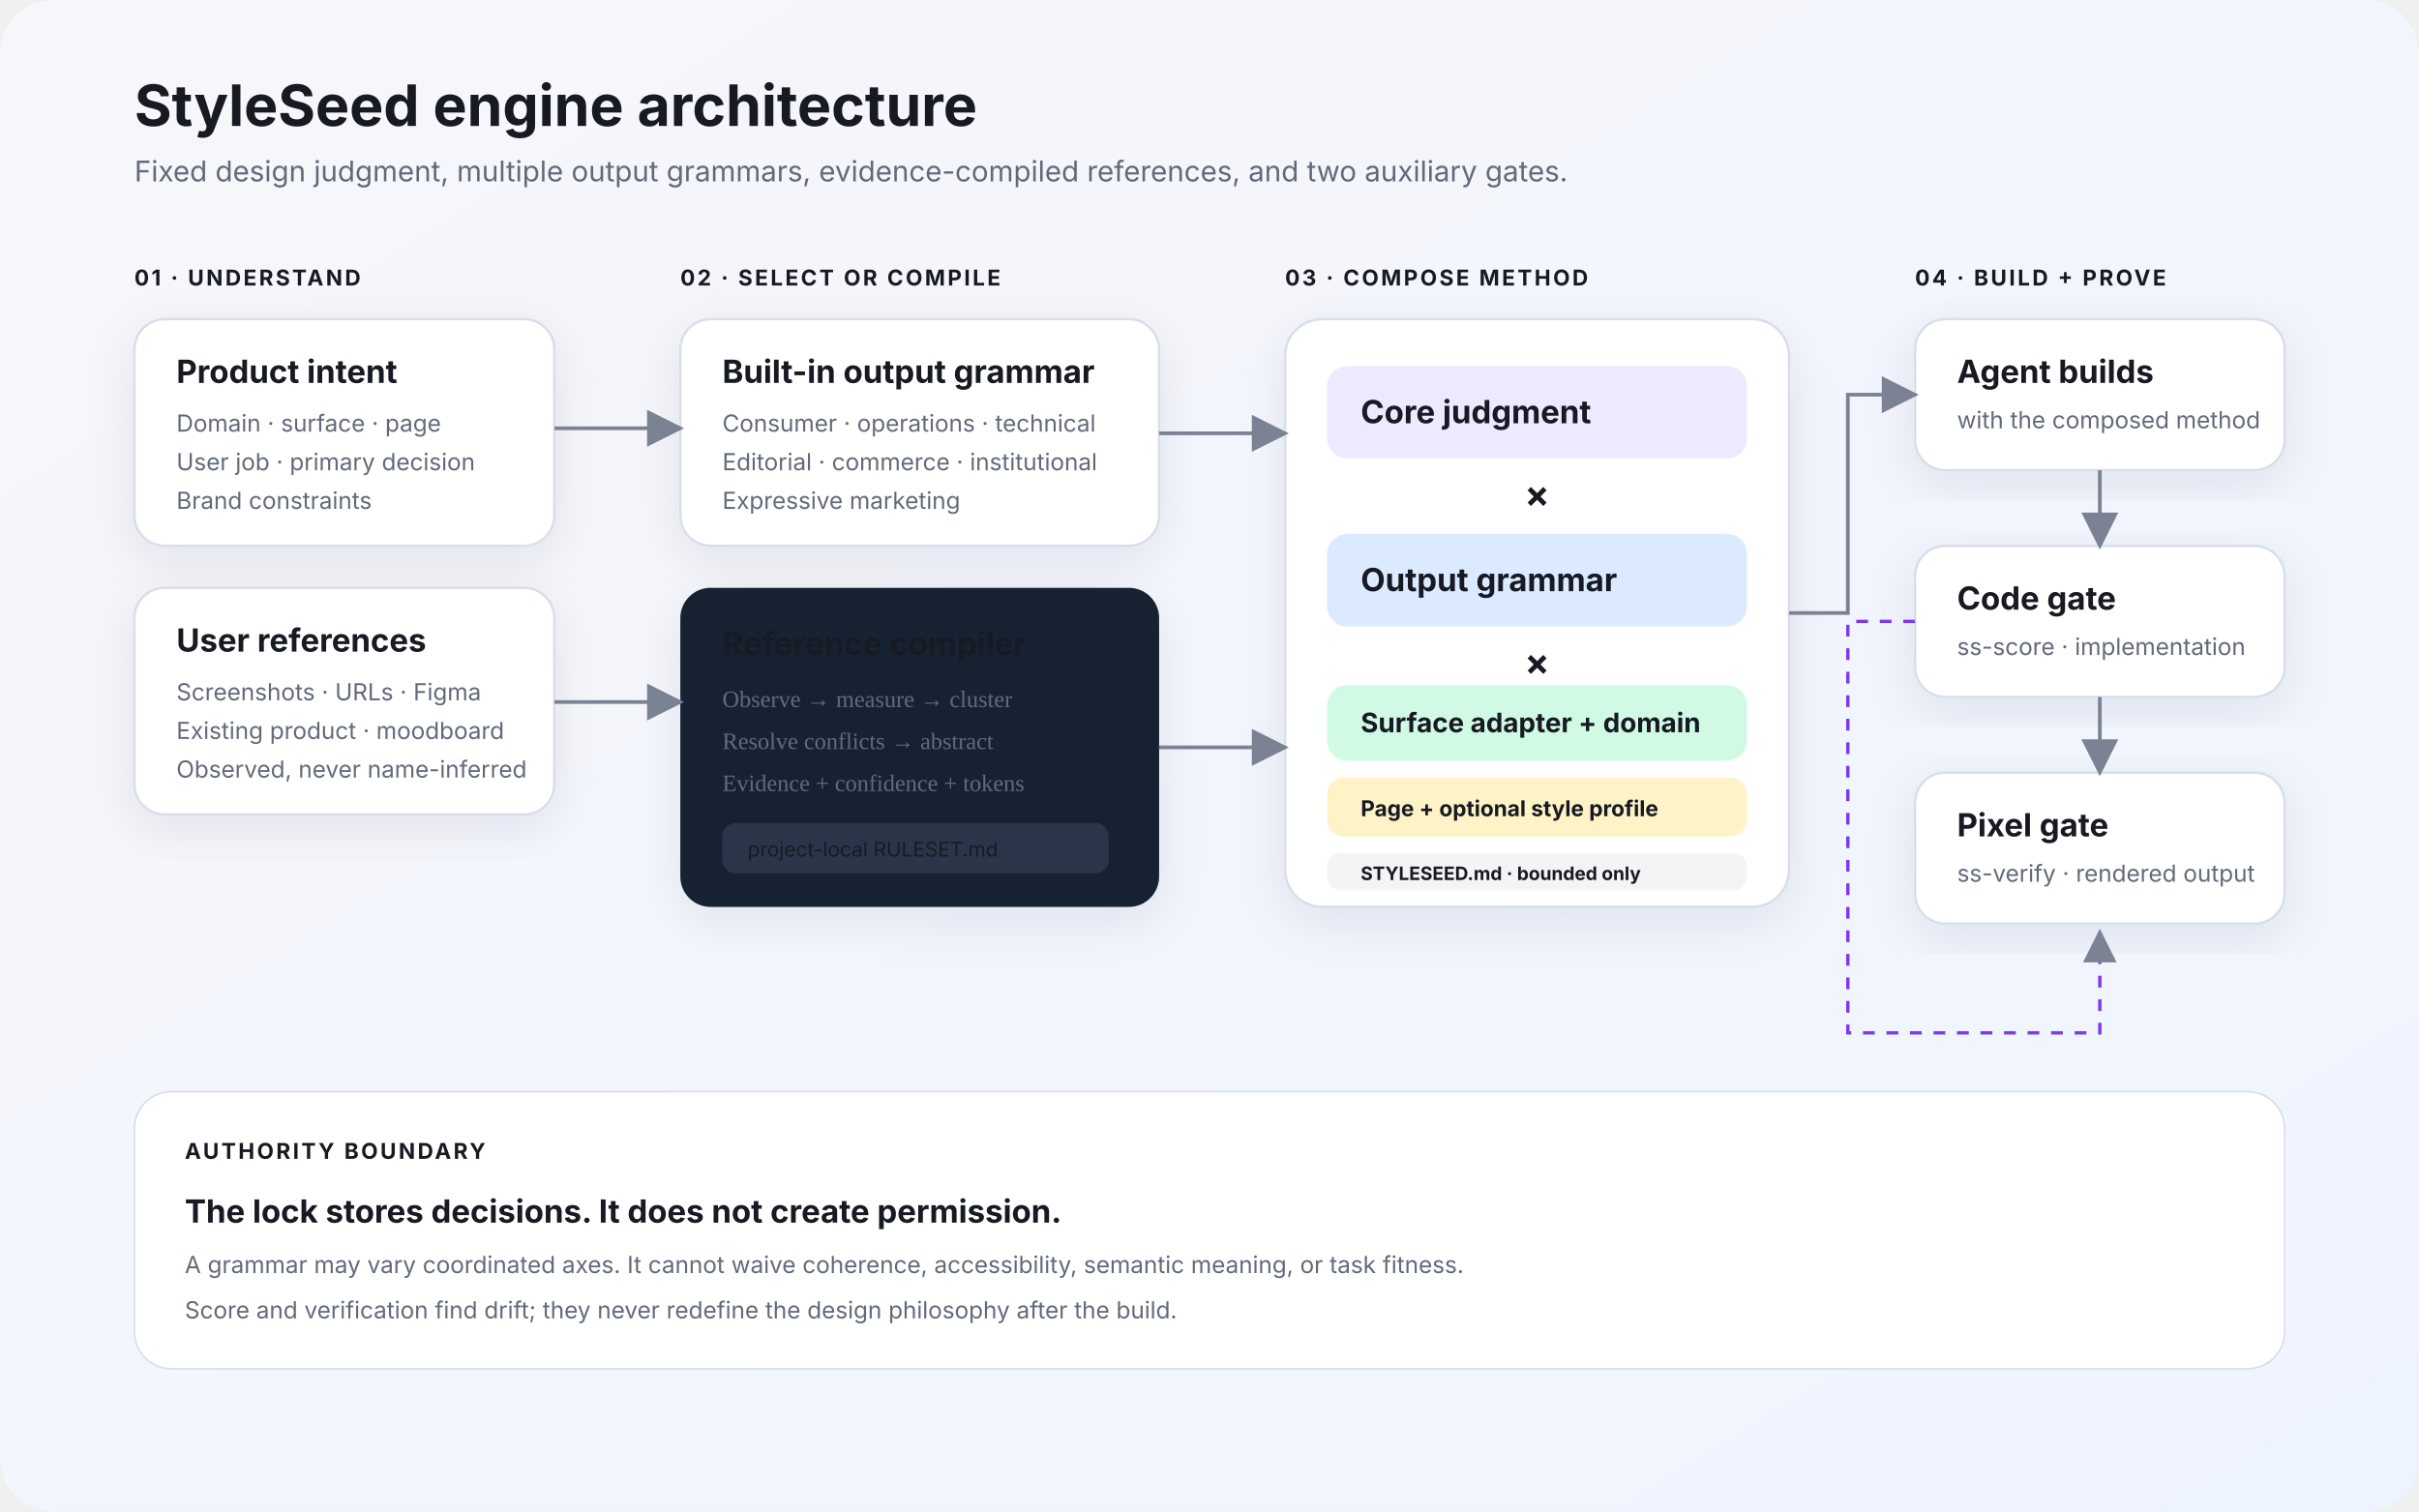
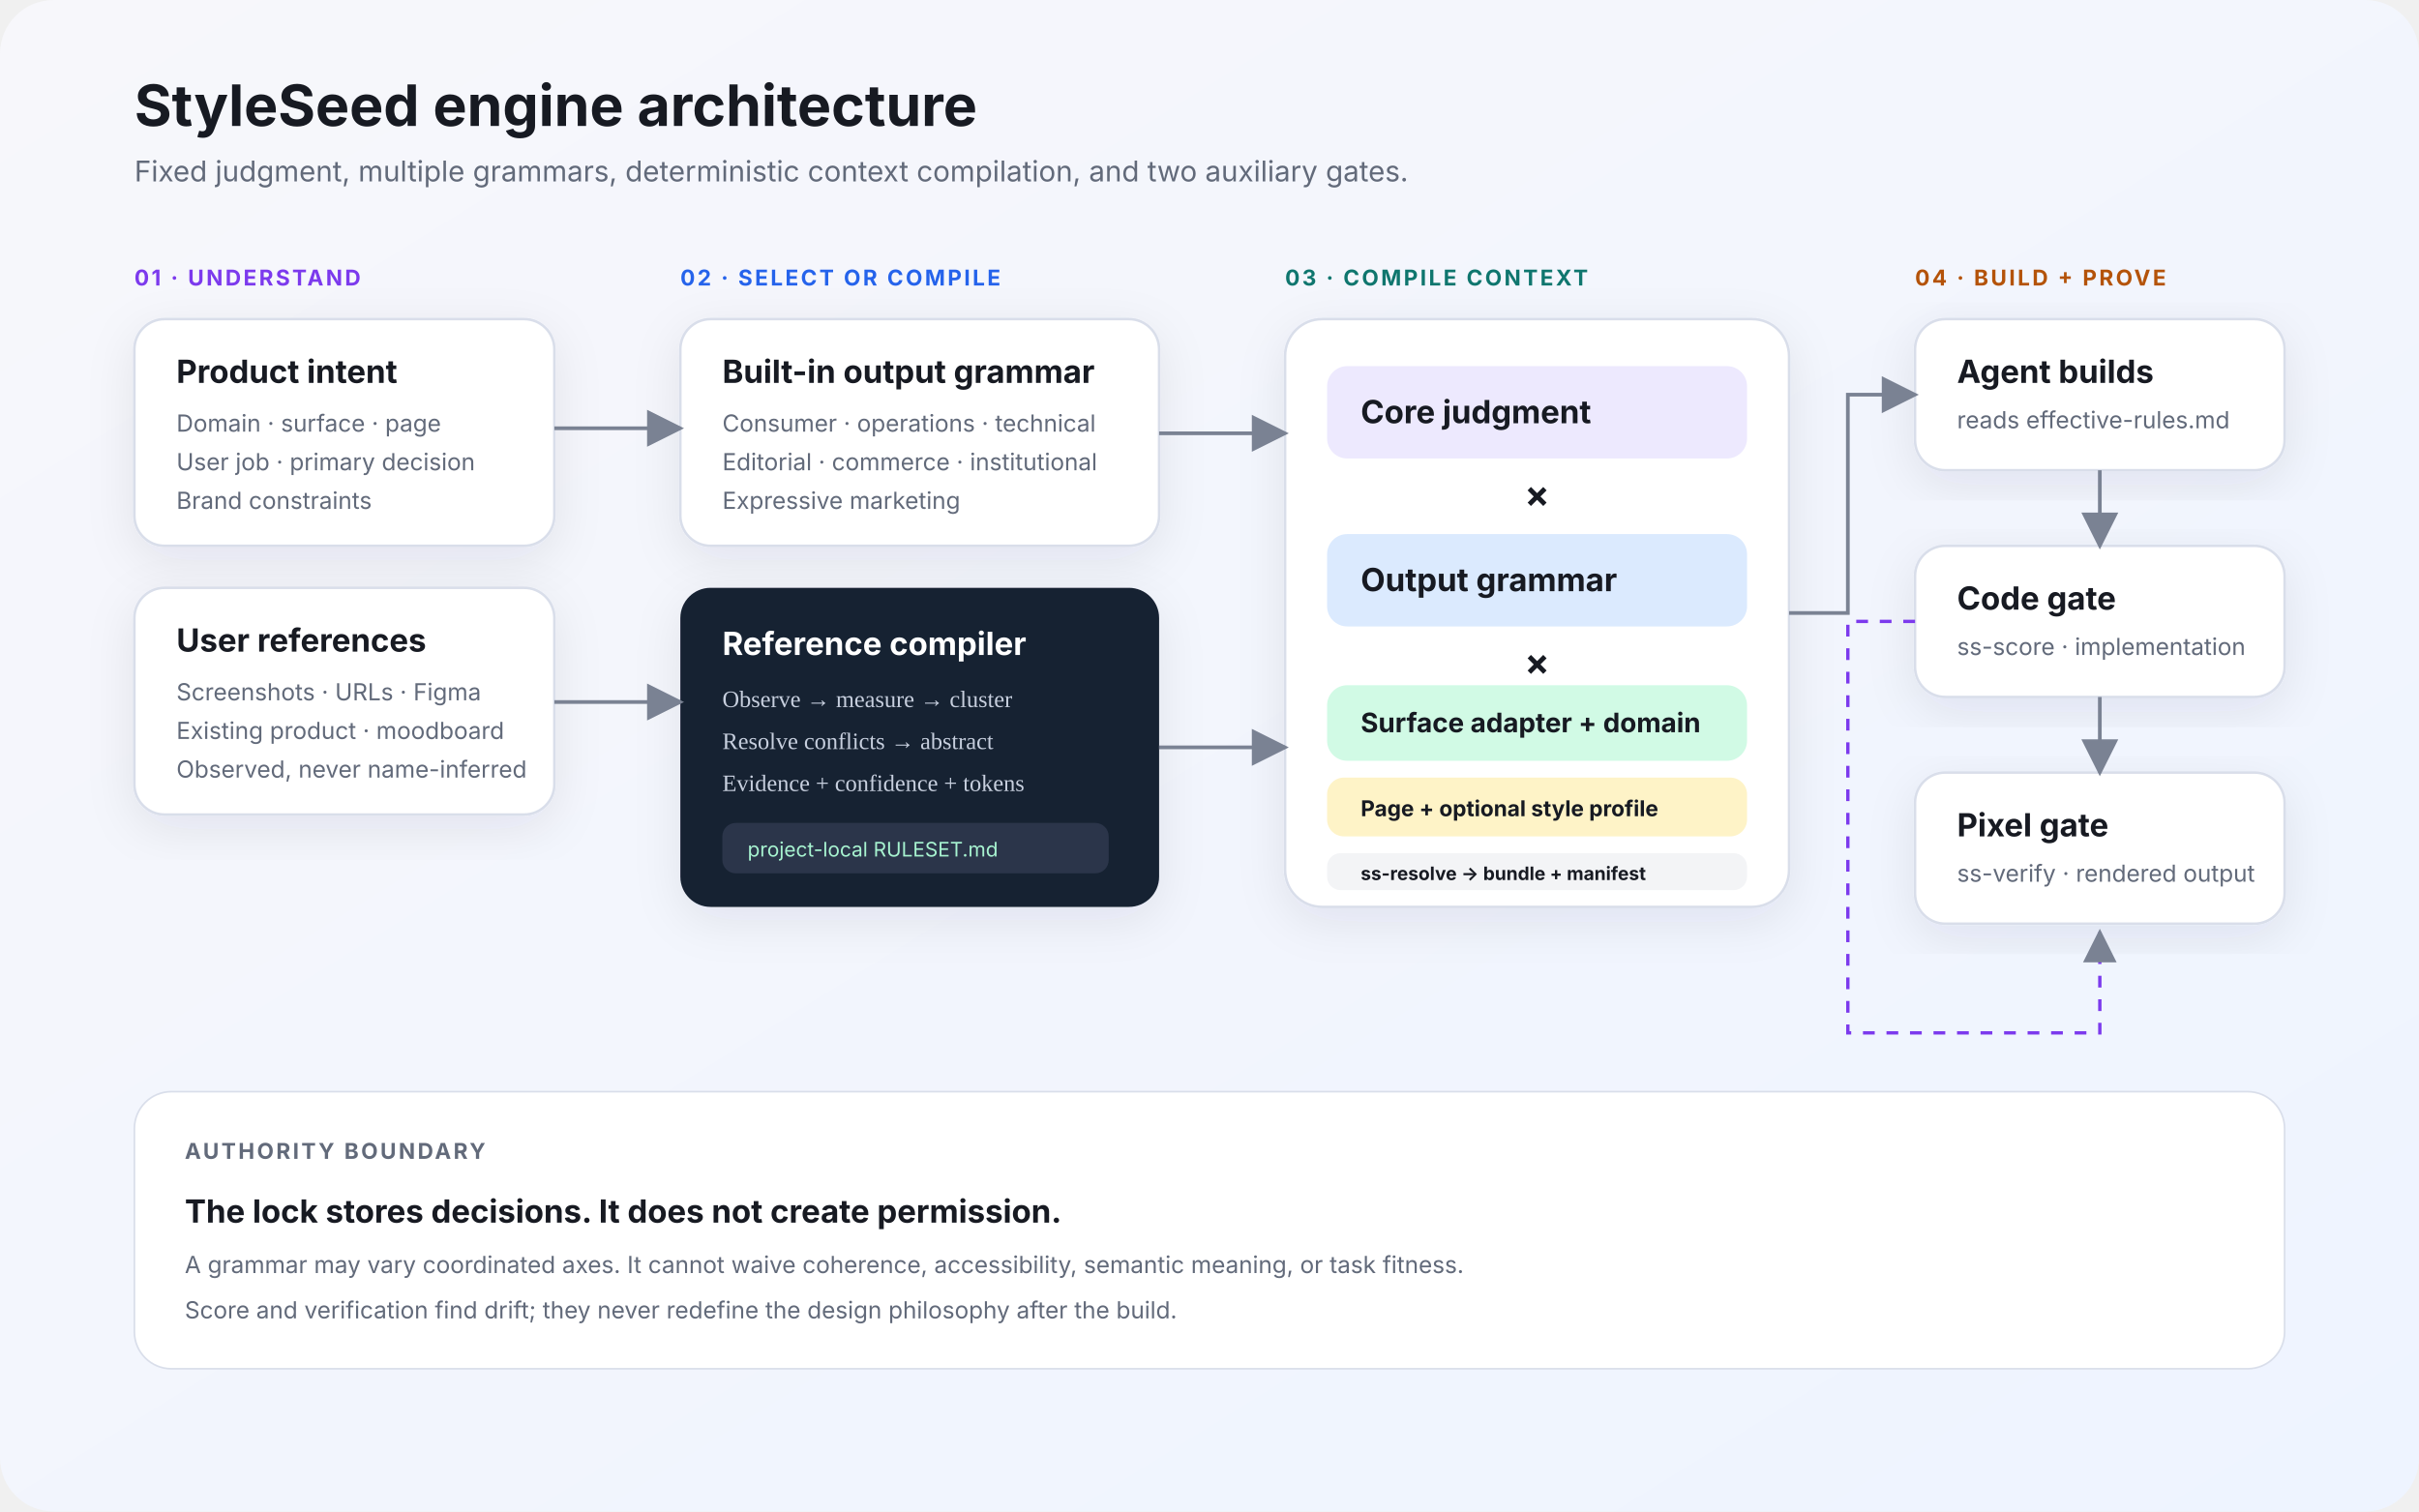
<svg xmlns="http://www.w3.org/2000/svg" width="1440" height="900" viewBox="0 0 1440 900" role="img" aria-labelledby="title desc">
  <defs>
    <linearGradient id="bg" x1="0" y1="0" x2="1" y2="1">
      <stop stop-color="#F7F7FB" />
      <stop offset="1" stop-color="#EEF4FF" />
    </linearGradient>
    <filter id="shadow" x="-20%" y="-20%" width="140%" height="140%">
      <feDropShadow dx="0" dy="8" stdDeviation="14" flood-color="#172033" flood-opacity=".08" />
    </filter>
    <marker id="arrow" markerWidth="10" markerHeight="10" refX="9" refY="5" orient="auto">
      <path d="M0 0l10 5-10 5z" fill="#7A8293" />
    </marker>
    <style>
-       .t{font-family:Inter,Arial,sans-serif;fill:#171A22}.h{font-size:34px;font-weight:750}.sub{font-size:17px;fill:#626A7A}.k{font-size:13px;font-weight:750;letter-spacing:1.4px}.bh{font-size:19px;font-weight:750}.bd{font-size:14px;fill:#626A7A}.box{fill:white;stroke:#D9DEEA;stroke-width:1.5;filter:url(#shadow)}.line{fill:none;stroke:#7A8293;stroke-width:2.2;marker-end:url(#arrow)}.loop{fill:none;stroke:#7C3AED;stroke-width:2;stroke-dasharray:7 7;marker-end:url(#arrow)}
+       .t{font-family:Inter,Arial,sans-serif;fill:#171A22}.h{font-size:34px;font-weight:750}.sub{font-size:17px;fill:#626A7A}.k{font-size:13px;font-weight:750;letter-spacing:1.4px}.bh{font-size:19px;font-weight:750}.bd{font-size:14px;fill:#626A7A}.box{fill:white;stroke:#D9DEEA;stroke-width:1.5;filter:url(#shadow)}.line{fill:none;stroke:#7A8293;stroke-width:2.2;marker-end:url(#arrow)}.loop{fill:none;stroke:#7C3AED;stroke-width:2;stroke-dasharray:7 7;marker-end:url(#arrow)}.violet{fill:#7C3AED}.blue{fill:#2563EB}.green{fill:#0F766E}.amber{fill:#B45309}.inverse-title{fill:#FFF}.inverse-body{fill:#C7CFDE}.inverse-code{fill:#A7F3D0}.muted{fill:#626A7A}
    </style>
  </defs>
  <rect width="1440" height="900" rx="32" fill="url(#bg)" />
  <text class="t h" x="80" y="75">StyleSeed engine architecture</text>
-   <text class="t sub" x="80" y="108">Fixed design judgment, multiple output grammars, evidence-compiled references, and two auxiliary gates.</text>
-   <text class="t k" x="80" y="170" fill="#7C3AED">01 · UNDERSTAND</text>
+   <text class="t sub" x="80" y="108">Fixed judgment, multiple grammars, deterministic context compilation, and two auxiliary gates.</text>
+   <text class="t k violet" x="80" y="170">01 · UNDERSTAND</text>
  <rect class="box" x="80" y="190" width="250" height="135" rx="18" />
  <text class="t bh" x="105" y="228">Product intent</text>
  <text class="t bd" x="105" y="257">Domain · surface · page</text>
  <text class="t bd" x="105" y="280">User job · primary decision</text>
  <text class="t bd" x="105" y="303">Brand constraints</text>
  <rect class="box" x="80" y="350" width="250" height="135" rx="18" />
  <text class="t bh" x="105" y="388">User references</text>
  <text class="t bd" x="105" y="417">Screenshots · URLs · Figma</text>
  <text class="t bd" x="105" y="440">Existing product · moodboard</text>
  <text class="t bd" x="105" y="463">Observed, never name-inferred</text>
-   <text class="t k" x="405" y="170" fill="#2563EB">02 · SELECT OR COMPILE</text>
+   <text class="t k blue" x="405" y="170">02 · SELECT OR COMPILE</text>
  <rect class="box" x="405" y="190" width="285" height="135" rx="18" />
  <text class="t bh" x="430" y="228">Built-in output grammar</text>
  <text class="t bd" x="430" y="257">Consumer · operations · technical</text>
  <text class="t bd" x="430" y="280">Editorial · commerce · institutional</text>
  <text class="t bd" x="430" y="303">Expressive marketing</text>
  <rect x="405" y="350" width="285" height="190" rx="18" fill="#172033" filter="url(#shadow)" />
-   <text class="t bh" x="430" y="390" fill="white">Reference compiler</text>
-   <text class="bd" x="430" y="421" fill="#C7CFDE">Observe → measure → cluster</text>
-   <text class="bd" x="430" y="446" fill="#C7CFDE">Resolve conflicts → abstract</text>
-   <text class="bd" x="430" y="471" fill="#C7CFDE">Evidence + confidence + tokens</text>
+   <text class="t bh inverse-title" x="430" y="390">Reference compiler</text>
+   <text class="bd inverse-body" x="430" y="421">Observe → measure → cluster</text>
+   <text class="bd inverse-body" x="430" y="446">Resolve conflicts → abstract</text>
+   <text class="bd inverse-body" x="430" y="471">Evidence + confidence + tokens</text>
  <rect x="430" y="490" width="230" height="30" rx="8" fill="#2B354A" />
-   <text class="t" x="445" y="510" font-size="12" fill="#A7F3D0">project-local RULESET.md</text>
-   <text class="t k" x="765" y="170" fill="#0F766E">03 · COMPOSE METHOD</text>
+   <text class="t inverse-code" x="445" y="510" font-size="12">project-local RULESET.md</text>
+   <text class="t k green" x="765" y="170">03 · COMPILE CONTEXT</text>
  <rect class="box" x="765" y="190" width="300" height="350" rx="22" />
  <rect x="790" y="218" width="250" height="55" rx="12" fill="#EDE9FE" />
  <text class="t bh" x="810" y="252">Core judgment</text>
  <text class="t" x="915" y="302" font-size="22" font-weight="700" text-anchor="middle">×</text>
  <rect x="790" y="318" width="250" height="55" rx="12" fill="#DBEAFE" />
  <text class="t bh" x="810" y="352">Output grammar</text>
  <text class="t" x="915" y="402" font-size="22" font-weight="700" text-anchor="middle">×</text>
  <rect x="790" y="408" width="250" height="45" rx="12" fill="#D1FAE5" />
  <text class="t" x="810" y="436" font-size="16" font-weight="750">Surface adapter + domain</text>
  <rect x="790" y="463" width="250" height="35" rx="10" fill="#FEF3C7" />
  <text class="t" x="810" y="486" font-size="13" font-weight="650">Page + optional style profile</text>
  <rect x="790" y="508" width="250" height="22" rx="8" fill="#F3F4F6" />
-   <text class="t" x="810" y="524" font-size="11" font-weight="650">STYLESEED.md · bounded only</text>
-   <text class="t k" x="1140" y="170" fill="#B45309">04 · BUILD + PROVE</text>
+   <text class="t" x="810" y="524" font-size="11" font-weight="650">ss-resolve → bundle + manifest</text>
+   <text class="t k amber" x="1140" y="170">04 · BUILD + PROVE</text>
  <rect class="box" x="1140" y="190" width="220" height="90" rx="18" />
  <text class="t bh" x="1165" y="228">Agent builds</text>
-   <text class="t bd" x="1165" y="255">with the composed method</text>
+   <text class="t bd" x="1165" y="255">reads effective-rules.md</text>
  <rect class="box" x="1140" y="325" width="220" height="90" rx="18" />
  <text class="t bh" x="1165" y="363">Code gate</text>
  <text class="t bd" x="1165" y="390">ss-score · implementation</text>
  <rect class="box" x="1140" y="460" width="220" height="90" rx="18" />
  <text class="t bh" x="1165" y="498">Pixel gate</text>
  <text class="t bd" x="1165" y="525">ss-verify · rendered output</text>
  <path class="line" d="M330 255H405" />
  <path class="line" d="M330 418H405" />
  <path class="line" d="M690 258H765" />
  <path class="line" d="M690 445H765" />
  <path class="line" d="M1065 365H1100V235H1140" />
  <path class="line" d="M1250 280V325" />
  <path class="line" d="M1250 415V460" />
  <path class="loop" d="M1140 370H1100V615H1250V555" />
  <rect x="80" y="650" width="1280" height="165" rx="22" fill="white" stroke="#D9DEEA" />
-   <text class="t k" x="110" y="690" fill="#626A7A">AUTHORITY BOUNDARY</text>
+   <text class="t k muted" x="110" y="690">AUTHORITY BOUNDARY</text>
  <text class="t bh" x="110" y="728">The lock stores decisions. It does not create permission.</text>
  <text class="t bd" x="110" y="758">A grammar may vary coordinated axes. It cannot waive coherence, accessibility, semantic meaning, or task fitness.</text>
  <text class="t bd" x="110" y="785">Score and verification find drift; they never redefine the design philosophy after the build.</text>
</svg>
